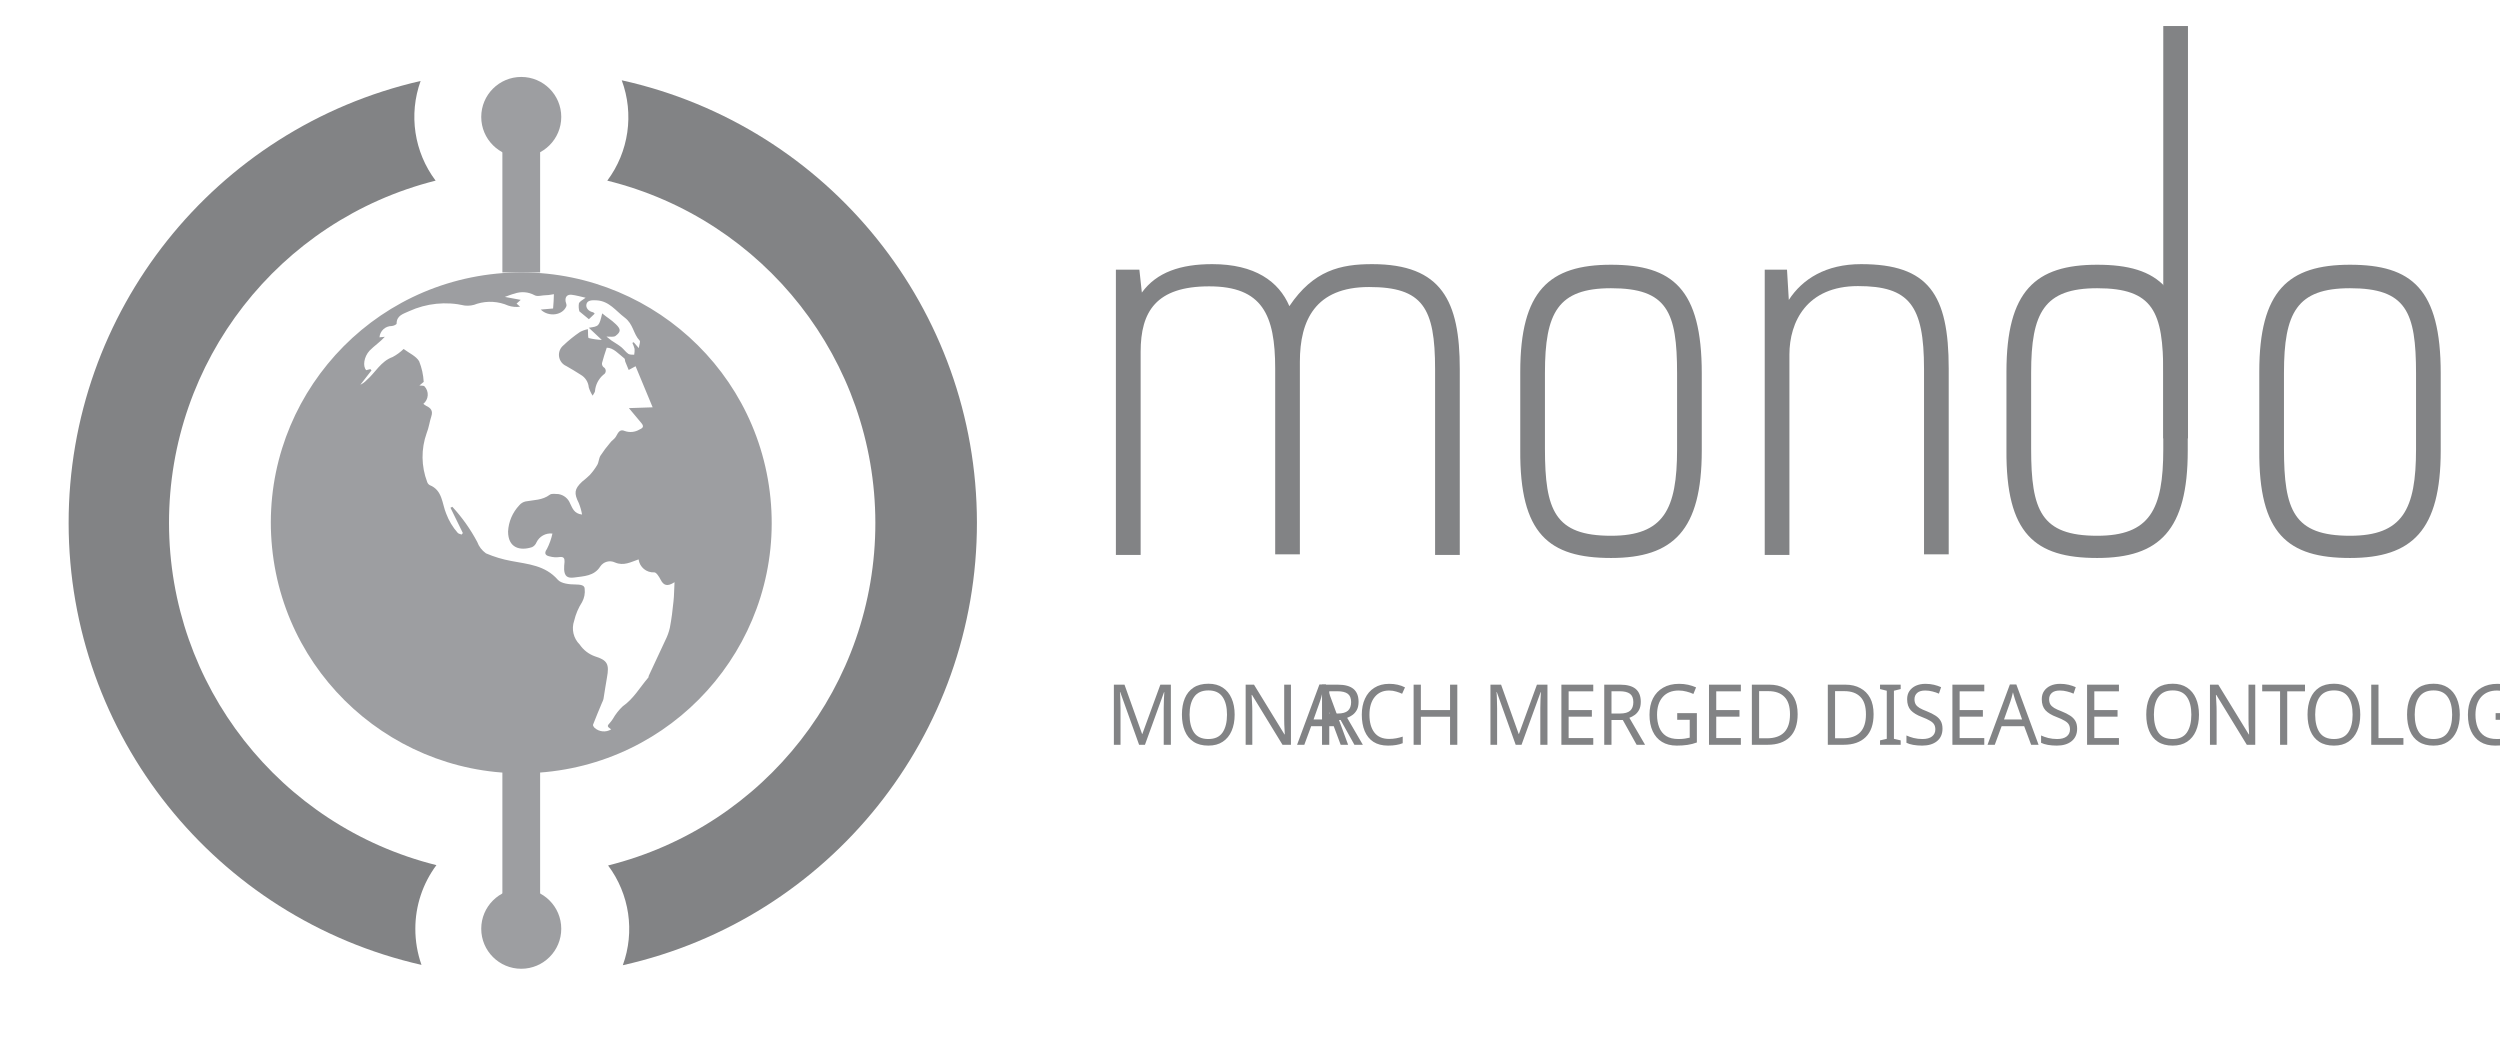
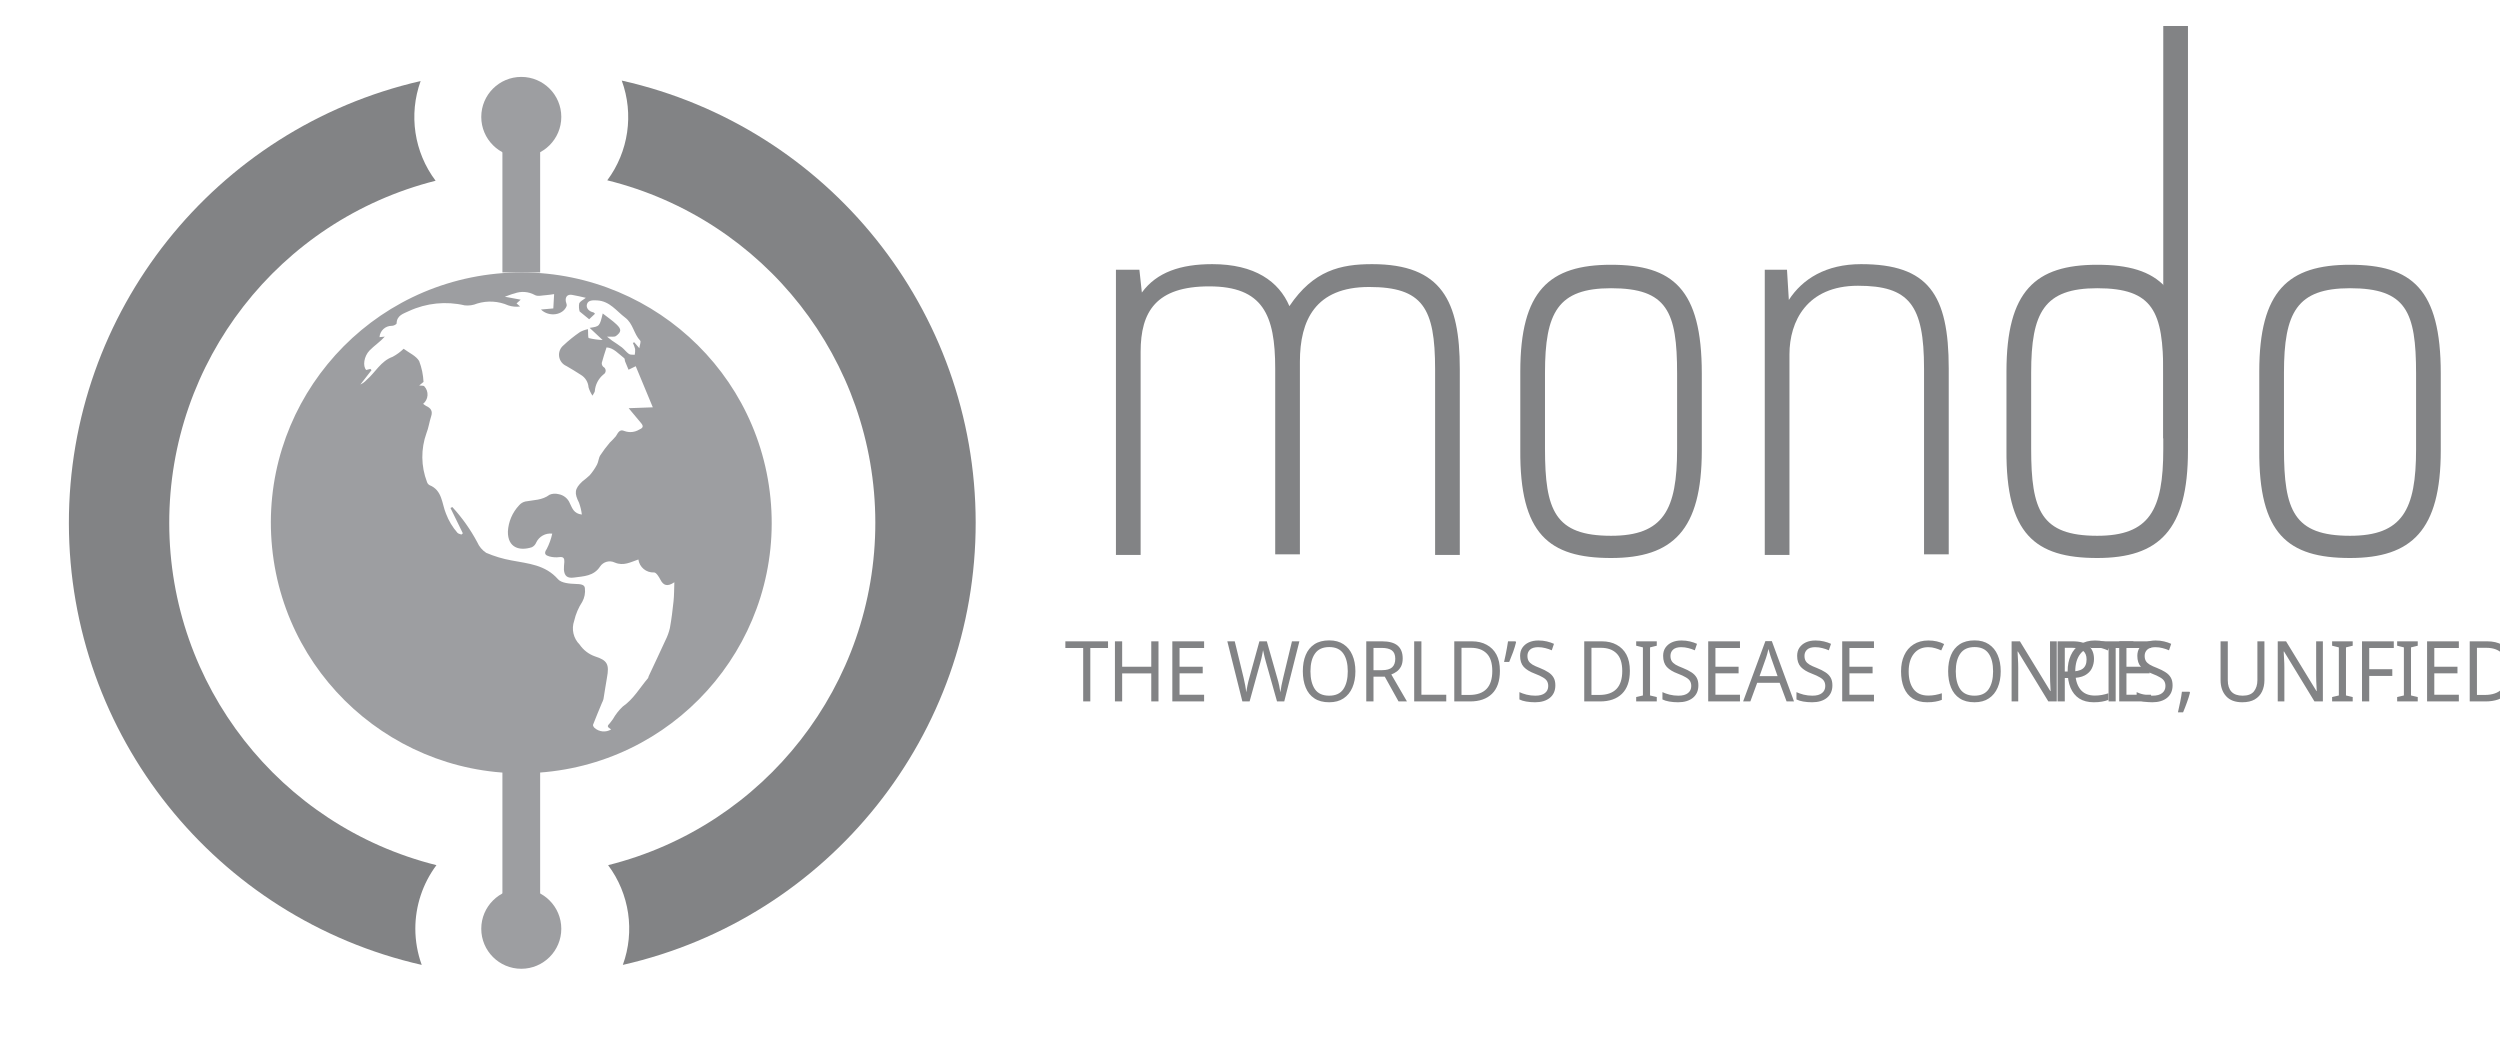
- <svg xmlns="http://www.w3.org/2000/svg" id="Layer_1" data-name="Layer 1" viewBox="0 0 373.67 155">
+ <svg xmlns="http://www.w3.org/2000/svg" id="Layer_1" data-name="Layer 1" viewBox="0 0 373.667 155">
  <defs>
-     <style>.cls-1,.cls-3{fill:#828385;}.cls-2{fill:#9d9ea1;}.cls-3{font-size:12.58px;font-family:AppleSDGothicNeo-UltraLight-KSCpc-EUC-H, Apple SD Gothic Neo;letter-spacing:-0.02em;}.cls-4{letter-spacing:-0.03em;}</style>
+     <style>.cls-1,.cls-3{fill:#828385;}.cls-2{fill:#9d9ea1;}.cls-3{font-size:12.579px;font-family:AppleSDGothicNeo-UltraLight-KSCpc-EUC-H, Apple SD Gothic Neo;letter-spacing:-0.021em;}.cls-4{letter-spacing:-0.026em;}</style>
  </defs>
-   <path class="cls-1" d="M62.08,138.82a15.91,15.91,0,0,1,3.15-9.51A52.74,52.74,0,0,1,65.11,27a15.85,15.85,0,0,1-2.24-14.9A67.76,67.76,0,0,0,63,144.22,16.09,16.09,0,0,1,62.08,138.82Z" />
-   <path class="cls-1" d="M92.93,12A15.84,15.84,0,0,1,90.77,27a52.74,52.74,0,0,1,.12,102.36,15.81,15.81,0,0,1,2.2,14.91A67.76,67.76,0,0,0,92.93,12Z" />
-   <rect class="cls-2" x="75.09" y="110.4" width="5.64" height="25.96" />
-   <rect class="cls-2" x="75.09" y="14.76" width="5.64" height="25.96" />
-   <path class="cls-1" d="M166.79,82.94h3.7V52.58c0-6,2.3-9.78,10.24-9.78s9.87,4.25,9.87,12.28V82.85h3.69V54.06c0-6.18,2.31-11.16,10.34-11.16S214.5,46,214.5,55.17V82.94h3.69V55.17c0-10.15-2.67-15.69-13.1-15.69-4.71,0-8.77.92-12.37,6.28-1.57-3.7-5.16-6.28-11.53-6.28-4.71,0-8.31,1.2-10.52,4.25l-.37-3.42h-3.51Z" />
-   <path class="cls-1" d="M240.8,39.57c-9.23,0-13.57,3.88-13.57,16V67.26c-.09,12.54,4.25,16.14,13.57,16.14s13.56-4.15,13.56-16.05V55.81C254.36,43.17,250,39.57,240.8,39.57Zm9.87,27.59c0,9-2,12.92-9.87,12.92-8.4,0-9.88-3.78-9.88-13V55.72c0-9,1.94-12.64,9.88-12.64,8.39,0,9.87,3.51,9.87,12.73Z" />
-   <path class="cls-1" d="M313.46,39.57c-9.22,0-13.56,3.88-13.56,16V67.26c-.09,12.54,4.24,16.14,13.56,16.14S327,79.25,327,67.35V55.81C327,43.17,322.69,39.57,313.46,39.57Zm9.88,27.59c0,9-2,12.92-9.88,12.92-8.39,0-9.87-3.78-9.87-13V55.72c0-9,1.94-12.64,9.87-12.64,8.4,0,9.88,3.51,9.88,12.73Z" />
-   <path class="cls-1" d="M351.25,39.57c-9.23,0-13.56,3.88-13.56,16V67.26c-.1,12.54,4.24,16.14,13.56,16.14s13.56-4.15,13.56-16.05V55.81C364.81,43.17,360.48,39.57,351.25,39.57Zm9.87,27.59c0,9-2,12.92-9.87,12.92-8.4,0-9.87-3.78-9.87-13V55.72c0-9,1.93-12.64,9.87-12.64,8.4,0,9.87,3.51,9.87,12.73Z" />
-   <path class="cls-1" d="M263.77,40.31V82.94h3.69V53c0-4.89,2.59-10.24,10.25-10.24s9.87,2.86,9.87,12.37V82.85h3.69V55.08c0-11.08-3-15.6-13.1-15.6-5.26,0-8.77,2.22-10.8,5.35l-.27-4.52Z" />
-   <path class="cls-2" d="M74.22,40.9a37.43,37.43,0,1,0,40.94,33.55A37.44,37.44,0,0,0,74.22,40.9Zm26.45,48.94c-.13,1.35-.3,2.7-.55,4a8.06,8.06,0,0,1-.67,1.85c-.82,1.79-1.67,3.57-2.5,5.36,0,.08,0,.2-.08.26-1.23,1.44-2.17,3.13-3.79,4.26a8.05,8.05,0,0,0-1.48,1.89,4.81,4.81,0,0,1-.42.56c-.46.49-.46.56.17,1a2.09,2.09,0,0,1-2.5-.25c-.11-.11-.25-.34-.21-.45.42-1.1.88-2.18,1.33-3.26a3.18,3.18,0,0,0,.23-.58c.18-1.06.32-2.13.52-3.2.37-2,.08-2.6-1.8-3.18a4.61,4.61,0,0,1-2.28-1.77,3.41,3.41,0,0,1-.82-3.55A8.9,8.9,0,0,1,87,90a3.34,3.34,0,0,0,.39-2c0-.6-.77-.62-1.38-.64-.9,0-2.13-.13-2.64-.71-1.89-2.16-4.44-2.32-6.94-2.8a17.47,17.47,0,0,1-3.79-1.14A3.6,3.6,0,0,1,71.33,81a25.2,25.2,0,0,0-3.72-5.25l-.28.14,1.85,3.78L69,79.9c-.2-.08-.46-.11-.59-.26a9.26,9.26,0,0,1-1.72-2.87c-.63-1.49-.53-3.49-2.46-4.26a.82.82,0,0,1-.38-.47,10.54,10.54,0,0,1-.08-7.3c.33-.8.43-1.69.7-2.51s-.07-1.24-.75-1.56a2.28,2.28,0,0,1-.44-.31,1.79,1.79,0,0,0,.17-2.61c-.12-.14-.46-.08-.76-.13l.64-.54A9.69,9.69,0,0,0,62.65,54c-.46-.78-1.5-1.22-2.32-1.84a7.21,7.21,0,0,1-1.64,1.2c-1.78.64-2.58,2.33-3.89,3.46a3.18,3.18,0,0,1-.94.69l1.67-2.15-.18-.19-.61.16c-.55-.57-.35-2,.5-2.92.69-.71,1.54-1.26,2.28-2.07l-.8.08a1.83,1.83,0,0,1,1.83-1.69c.23,0,.73-.22.73-.36,0-1.23,1-1.45,1.85-1.85a13,13,0,0,1,8.33-.85,3.67,3.67,0,0,0,1.86-.27,6.71,6.71,0,0,1,4.65.28,3.85,3.85,0,0,0,1.77.16l-.53-.46.62-.56-2.37-.44c.6-.21,1-.39,1.43-.49a3.67,3.67,0,0,1,3,.23c.43.26,1.16,0,1.75,0,.4,0,.79-.1,1.15-.15,0,.75-.07,1.34-.12,2.14l-1.85.16c1.21,1.18,3.32.85,3.84-.52.07-.19-.08-.46-.12-.69-.11-.68.24-1.08.91-1s1.39.29,2.08.44c-.38.31-.86.51-1,.85a2.77,2.77,0,0,0,.07,1.19l1.42,1.17.87-.83c-.14-.12-.18-.19-.23-.2-.69-.14-1.15-.66-1-1.24s.86-.59,1.53-.55c1.89.12,2.85,1.58,4.17,2.57s1.28,2.44,2.25,3.45c.14.14-.06.61-.13,1.12l-.77-.88-.19.1a5.14,5.14,0,0,1,.33.9,3.68,3.68,0,0,1-.06.87c-.29,0-.64,0-.86-.12-.39-.26-.68-.69-1.05-1s-1-.68-1.48-1c-.21-.15-.41-.32-.75-.59.6,0,1.09.09,1.35-.1.81-.61.82-1,.07-1.73s-1.31-1-2.06-1.64c-.47,1.93-.47,1.93-2,2.15l1.94,1.82A10.49,10.49,0,0,1,88,50.53c-.15-.05-.08-.74-.13-1.33a4.31,4.31,0,0,0-1.18.42,19.2,19.2,0,0,0-2.48,2,1.83,1.83,0,0,0,.43,3.09c.74.41,1.45.86,2.17,1.31A2.41,2.41,0,0,1,88,57.89a4.84,4.84,0,0,0,.58,1.25c.21-.38.34-.52.35-.67A3.61,3.61,0,0,1,90.2,56a.64.64,0,0,0,0-1.13.69.69,0,0,1-.22-.6c.19-.76.45-1.5.71-2.3,1,0,1.77.93,2.64,1.61.1.08.07.32.13.48.16.42.34.83.51,1.24L95,54.74l2.55,6.14L94,61c.6.72,1.21,1.46,1.83,2.19.38.45.41.73-.23,1a2.58,2.58,0,0,1-2.22.23c-.74-.34-1,.27-1.28.77s-.64.61-.91,1a17.8,17.8,0,0,0-1.44,1.92c-.25.41-.25,1-.48,1.38A9,9,0,0,1,88.15,71,14.37,14.37,0,0,1,87,72c-1.17,1.11-1.22,1.73-.49,3.19A8.43,8.43,0,0,1,87,76.91c-1.23-.14-1.44-1-1.78-1.64a2.24,2.24,0,0,0-1.75-1.42c-.43,0-1-.13-1.3.1-1.1.83-2.39.77-3.62,1a1.69,1.69,0,0,0-.93.57,6.16,6.16,0,0,0-1.68,3.92c0,2.44,1.76,2.94,3.59,2.34a1.32,1.32,0,0,0,.65-.7,2.34,2.34,0,0,1,2.39-1.33,9.4,9.4,0,0,1-.82,2.3c-.52.73-.13,1,.39,1.11a3.66,3.66,0,0,0,1.51.1c.63-.08.75.22.73.72a7.65,7.65,0,0,0-.06,1.17c.07,1,.52,1.3,1.49,1.17,1.45-.2,3-.2,3.91-1.65a1.74,1.74,0,0,1,2.2-.6c1.31.56,2.36-.06,3.53-.46a2.23,2.23,0,0,0,2.35,1.94c.31,0,.72.66.94,1.09.45.88,1,1.08,2.08.38C100.75,88.07,100.77,89,100.67,89.84Z" />
-   <circle class="cls-2" cx="77.91" cy="17.48" r="5.98" />
-   <circle class="cls-2" cx="77.91" cy="138.82" r="5.98" />
-   <rect class="cls-1" x="323.34" y="3.89" width="3.69" height="61.64" />
-   <text class="cls-3" transform="translate(165.33 111.32) scale(0.95 1)">MONA<tspan class="cls-4" x="32.75" y="0">R</tspan>
-     <tspan x="39.46" y="0">CH MERGED DISEASE ONTOLOGY</tspan>
+   <path class="cls-1" d="M62.078,138.819a15.891,15.891,0,0,1,3.155-9.506,52.743,52.743,0,0,1-.125-102.298,15.844,15.844,0,0,1-2.237-14.904,67.759,67.759,0,0,0,.163,132.109A15.92,15.92,0,0,1,62.078,138.819Z" />
+   <path class="cls-1" d="M92.931,12.042A15.843,15.843,0,0,1,90.768,26.95a52.744,52.744,0,0,1,.125,102.363A15.843,15.843,0,0,1,93.093,144.22a67.756,67.756,0,0,0-.161-132.178Z" />
+   <rect class="cls-2" x="75.094" y="110.4" width="5.639" height="25.963" />
+   <rect class="cls-2" x="75.094" y="14.756" width="5.639" height="25.963" />
+   <path class="cls-1" d="M166.795,82.942h3.691V52.584c0-5.998,2.307-9.781,10.242-9.781,8.028,0,9.873,4.245,9.873,12.272V82.85h3.691V54.06c0-6.182,2.307-11.165,10.335-11.165S214.5,46.033,214.5,55.168V82.942h3.691V55.168c0-10.15-2.676-15.687-13.103-15.687-4.706,0-8.766.923-12.365,6.275-1.569-3.691-5.167-6.275-11.534-6.275-4.706,0-8.305,1.2-10.519,4.245l-.369-3.414h-3.506Z" />
+   <path class="cls-1" d="M240.798,39.574c-9.227,0-13.564,3.876-13.564,15.963V67.255c-.092,12.549,4.245,16.148,13.564,16.148,9.227,0,13.564-4.152,13.564-16.055V55.814C254.362,43.172,250.025,39.574,240.798,39.574Zm9.873,27.59c0,9.043-2.03,12.918-9.873,12.918-8.397,0-9.873-3.783-9.873-13.011v-11.35c0-9.043,1.938-12.641,9.873-12.641,8.397,0,9.873,3.506,9.873,12.734Z" />
+   <path class="cls-1" d="M313.464,39.574c-9.227,0-13.564,3.876-13.564,15.963V67.255c-.092,12.549,4.245,16.148,13.564,16.148,9.227,0,13.564-4.152,13.564-16.055V55.814C327.028,43.172,322.691,39.574,313.464,39.574Zm9.873,27.59c0,9.043-2.03,12.918-9.873,12.918-8.397,0-9.873-3.783-9.873-13.011v-11.35c0-9.043,1.938-12.641,9.873-12.641,8.397,0,9.873,3.506,9.873,12.734Z" />
+   <path class="cls-1" d="M351.25,39.574c-9.227,0-13.564,3.876-13.564,15.963V67.255c-.092,12.549,4.245,16.148,13.564,16.148,9.227,0,13.564-4.152,13.564-16.055V55.814C364.814,43.172,360.477,39.574,351.25,39.574Zm9.873,27.59c0,9.043-2.03,12.918-9.873,12.918-8.397,0-9.873-3.783-9.873-13.011v-11.35c0-9.043,1.938-12.641,9.873-12.641,8.397,0,9.873,3.506,9.873,12.734Z" />
+   <path class="cls-1" d="M263.774,40.312v42.63h3.691V52.953c0-4.89,2.584-10.242,10.242-10.242s9.873,2.861,9.873,12.365V82.85h3.691V55.075c0-11.073-3.045-15.594-13.103-15.594-5.26,0-8.766,2.215-10.796,5.352l-.277-4.521Z" />
+   <path class="cls-2" d="M74.215,40.903a37.428,37.428,0,1,0,40.944,33.546A37.428,37.428,0,0,0,74.215,40.903Zm26.46,48.934c-.14,1.352-.306,2.704-.55,4.04a8.124,8.124,0,0,1-.676,1.851c-.818,1.795-1.667,3.575-2.502,5.362-.038.082-.026.198-.081.261-1.231,1.444-2.165,3.131-3.788,4.258a8.018,8.018,0,0,0-1.475,1.891,5.951,5.951,0,0,1-.424.563c-.464.483-.456.556.166.964a2.095,2.095,0,0,1-2.494-.243c-.116-.113-.254-.346-.21-.458.421-1.094.878-2.174,1.325-3.257a2.914,2.914,0,0,0,.232-.575c.184-1.065.325-2.139.522-3.201.369-1.982.075-2.598-1.798-3.188a4.632,4.632,0,0,1-2.287-1.764,3.409,3.409,0,0,1-.814-3.551A8.724,8.724,0,0,1,87.03,89.95a3.366,3.366,0,0,0,.392-2.027c-.024-.602-.772-.621-1.38-.642-.907-.032-2.135-.129-2.643-.709-1.89-2.161-4.439-2.327-6.942-2.807a17.429,17.429,0,0,1-3.79-1.137,3.624,3.624,0,0,1-1.333-1.585,25.428,25.428,0,0,0-3.728-5.258l-.275.144,1.849,3.782-.212.187c-.2-.083-.457-.112-.591-.256a9.367,9.367,0,0,1-1.72-2.877c-.626-1.49-.53-3.482-2.455-4.251a.807.807,0,0,1-.38-.473,10.47,10.47,0,0,1-.078-7.307c.324-.799.425-1.686.7-2.509.27-.809-.076-1.241-.758-1.552a3.278,3.278,0,0,1-.44-.314,1.799,1.799,0,0,0,.176-2.615c-.121-.138-.464-.081-.766-.122l.646-.539a10.01,10.01,0,0,0-.651-3.117c-.458-.78-1.498-1.218-2.32-1.837a7.373,7.373,0,0,1-1.642,1.2c-1.781.641-2.577,2.328-3.892,3.455a3.091,3.091,0,0,1-.934.692l1.669-2.151-.178-.185-.616.163c-.545-.572-.351-2.04.501-2.92.688-.711,1.544-1.261,2.277-2.07l-.793.079a1.824,1.824,0,0,1,1.828-1.692c.232.034.723-.224.727-.358.036-1.232,1.026-1.453,1.851-1.853a12.878,12.878,0,0,1,8.328-.847,3.733,3.733,0,0,0,1.861-.272,6.694,6.694,0,0,1,4.653.276,3.892,3.892,0,0,0,1.769.163l-.533-.458.622-.559-2.374-.441c.608-.211,1.011-.392,1.433-.489a3.674,3.674,0,0,1,3.036.223c.422.266,1.159.053,1.75.023.394-.02.785-.101,1.148-.15-.042.748-.075,1.345-.12,2.142l-1.849.163c1.21,1.178,3.318.85,3.839-.525.071-.188-.084-.457-.121-.69-.107-.677.241-1.082.908-.978.699.109,1.387.292,2.081.444-.378.305-.86.51-.991.85a2.74,2.74,0,0,0,.066,1.189L88.06,47.718l.874-.824c-.14-.125-.18-.191-.231-.202-.69-.141-1.151-.662-.965-1.246.187-.586.866-.587,1.529-.546,1.891.116,2.857,1.583,4.175,2.573,1.197.899,1.281,2.436,2.25,3.442.138.144-.063.615-.135,1.128l-.762-.887-.199.103a4.868,4.868,0,0,1,.333.901,3.684,3.684,0,0,1-.053.866c-.292-.031-.647.031-.862-.115-.394-.266-.68-.686-1.057-.984-.467-.368-.983-.673-1.472-1.015-.217-.152-.419-.327-.754-.591.601-.035,1.089.086,1.346-.105.814-.607.828-1.007.076-1.724-.604-.576-1.308-1.046-2.064-1.639-.467,1.933-.467,1.933-1.956,2.152l1.937,1.815a10.315,10.315,0,0,1-2.059-.286c-.15-.052-.082-.739-.131-1.336a4.287,4.287,0,0,0-1.181.424,20.356,20.356,0,0,0-2.48,1.994,1.828,1.828,0,0,0,.436,3.089c.735.416,1.451.867,2.163,1.32a2.362,2.362,0,0,1,1.148,1.865,4.793,4.793,0,0,0,.588,1.251c.207-.385.334-.52.349-.666a3.579,3.579,0,0,1,1.301-2.51.646.646,0,0,0-.029-1.135.707.707,0,0,1-.227-.601c.193-.755.453-1.494.708-2.302,1.029.044,1.776.939,2.641,1.611.106.083.074.328.136.486.162.416.34.826.512,1.239l1.076-.526L97.574,60.88l-3.609.132c.596.716,1.204,1.457,1.825,2.187.382.447.405.733-.225.997a2.549,2.549,0,0,1-2.226.23c-.736-.34-.966.274-1.283.771a11.956,11.956,0,0,1-.908.955,18.383,18.383,0,0,0-1.439,1.923c-.248.403-.252.951-.478,1.374A8.838,8.838,0,0,1,88.15,71.03a14.228,14.228,0,0,1-1.111.931c-1.17,1.106-1.223,1.731-.49,3.189a8.165,8.165,0,0,1,.419,1.758c-1.229-.139-1.44-.991-1.774-1.638a2.249,2.249,0,0,0-1.754-1.419,2.048,2.048,0,0,0-1.3.096c-1.095.834-2.384.777-3.62,1.01a1.744,1.744,0,0,0-.931.57,6.179,6.179,0,0,0-1.675,3.923c-.033,2.437,1.757,2.938,3.584,2.342a1.329,1.329,0,0,0,.648-.702,2.34,2.34,0,0,1,2.395-1.329,9.265,9.265,0,0,1-.825,2.297c-.512.73-.13.959.395,1.11a3.795,3.795,0,0,0,1.507.102c.632-.082.753.214.731.718a9.417,9.417,0,0,0-.063,1.168c.077.952.524,1.302,1.495,1.17,1.446-.197,2.963-.198,3.909-1.648a1.736,1.736,0,0,1,2.202-.596c1.311.556,2.359-.062,3.525-.459a2.246,2.246,0,0,0,2.349,1.94c.315-.005.726.654.945,1.083.449.877,1.043,1.086,2.082.383C100.754,88.07,100.766,88.958,100.675,89.837Z" />
+   <circle class="cls-2" cx="77.914" cy="17.476" r="5.981" />
+   <circle class="cls-2" cx="77.914" cy="138.819" r="5.981" />
+   <rect class="cls-1" x="323.337" y="3.885" width="3.691" height="61.637" />
+   <text class="cls-3" transform="translate(159.1178 104.8402) scale(0.947 1)">THE WORLD’S DISEASE CONCE<tspan class="cls-4" x="155.508" y="0">P</tspan>
+     <tspan x="161.835" y="0">TS, UNIFIED</tspan>
  </text>
</svg>
